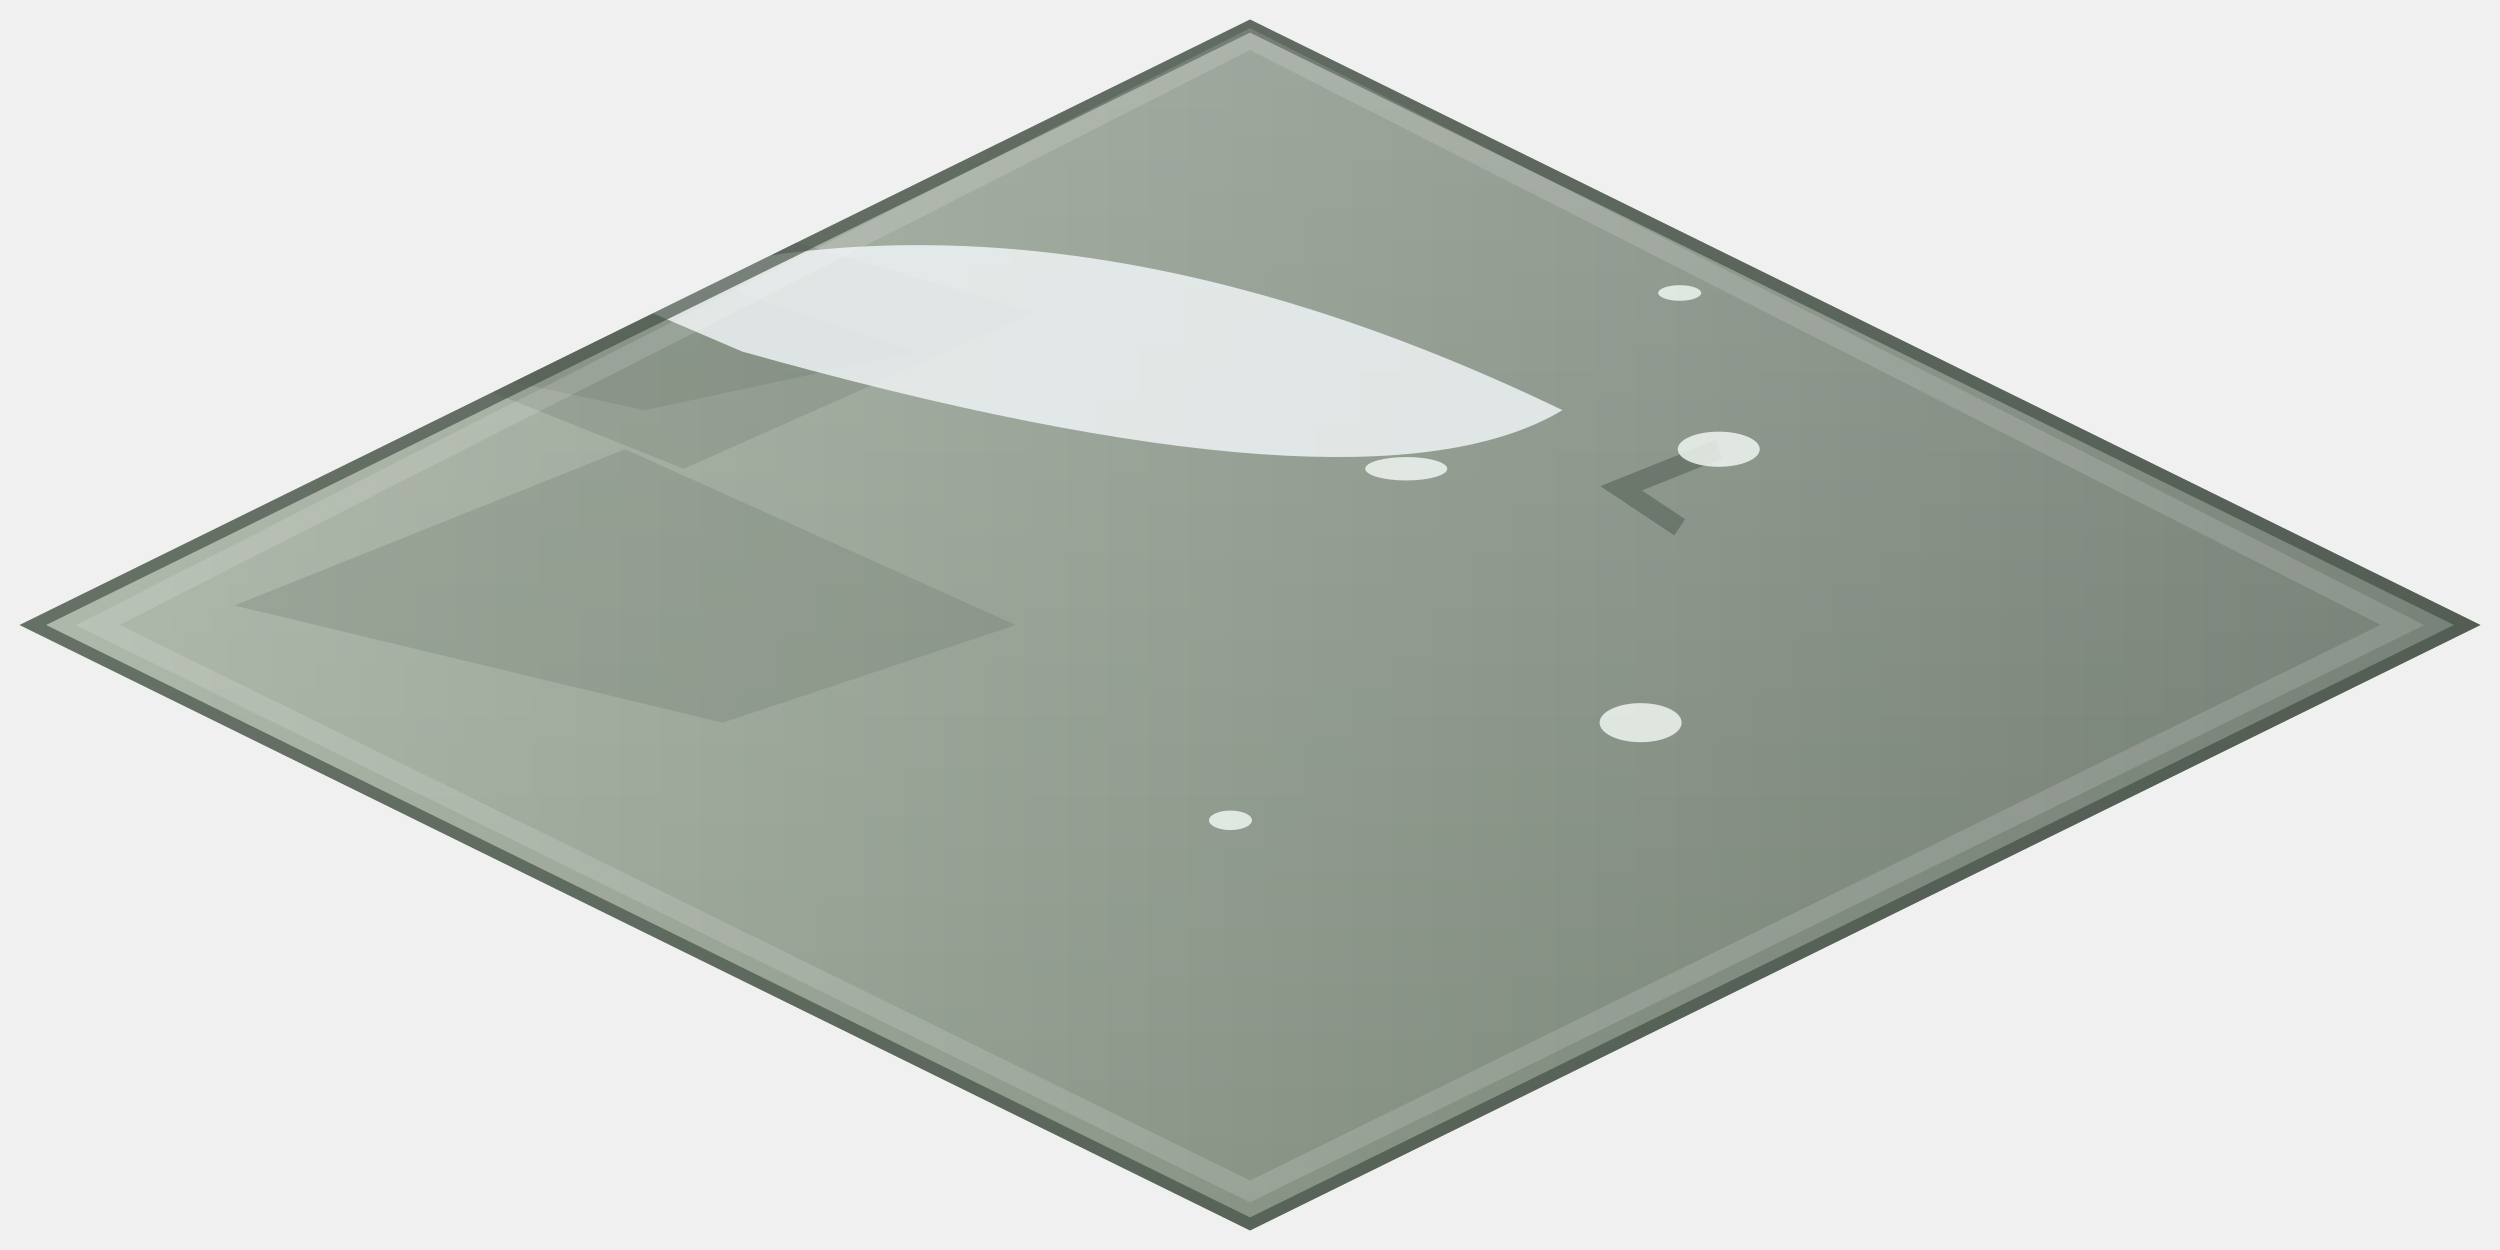
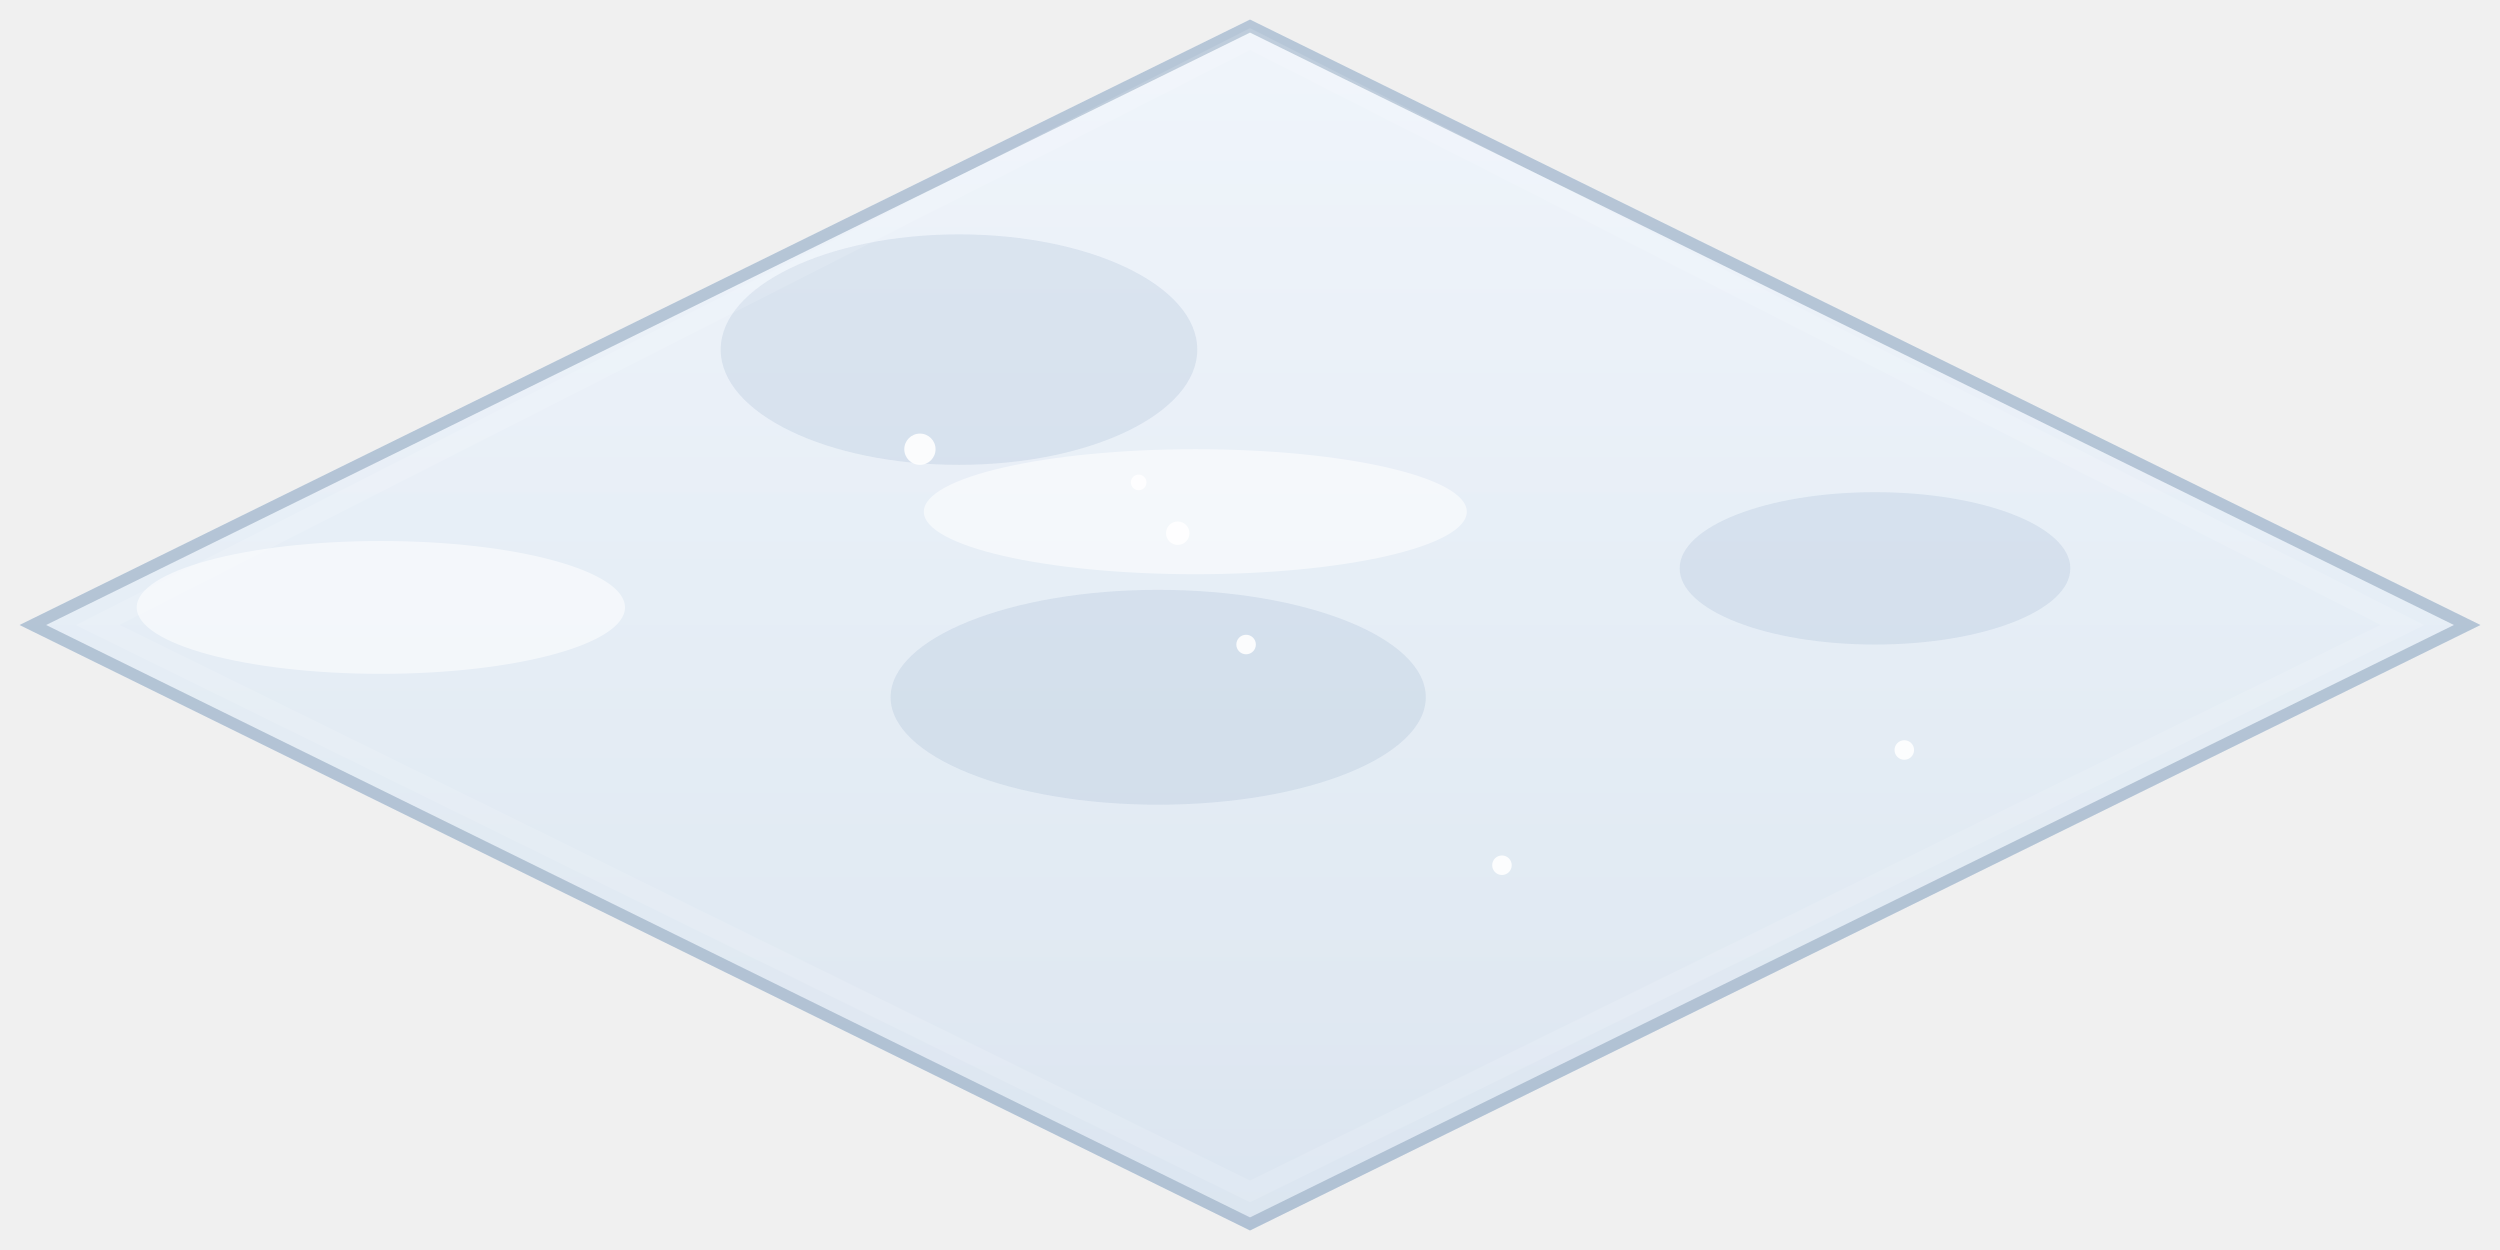
<svg xmlns="http://www.w3.org/2000/svg" width="128" height="64" viewBox="0 0 128 64">
  <defs>
    <clipPath id="d">
      <path d="M64 1 127 32 64 63 1 32Z" />
    </clipPath>
-     <linearGradient id="g">
-       <stop stop-color="#a8b3a4" />
-       <stop offset="1" stop-color="#6a756a" />
+     <linearGradient id="g" x1="0" y1="0" x2="0" y2="1">
+       <stop stop-color="#eef4fa" />
+       <stop offset="1" stop-color="#dbe5f0" />
    </linearGradient>
    <linearGradient id="lit" x1="0" y1="0" x2="0" y2="1">
-       <stop stop-color="#ffffff" stop-opacity=".18" />
+       <stop stop-color="#ffffff" stop-opacity=".10" />
      <stop offset="1" stop-color="#ffffff" stop-opacity="0" />
    </linearGradient>
  </defs>
  <g clip-path="url(#d)">
    <rect width="128" height="64" fill="url(#g)" />
    <path d="M0 32 64 1 128 32 64 63Z" fill="url(#lit)" />
-     <path d="M20 18 l16 -7 l17 5 l-18 8Z" fill="#6a756a" opacity=".28" />
-     <path d="M19 18 l10 -6 l18 6 l-14 3Z" fill="#6a756a" opacity=".28" />
-     <path d="M12 31 l20 -8 l20 9 l-15 5Z" fill="#6a756a" opacity=".28" />
-     <path d="M88 23l-5 2l3 2" stroke="#4c584e" stroke-width="1" fill="none" opacity=".5" />
-     <path d="M94 12l-4 -5l6 3" stroke="#4c584e" stroke-width="1" fill="none" opacity=".5" />
-     <path d="M31 15 q22 -7 49 6 q-10 6 -42 -3Z" fill="#f4f8fa" opacity=".8" />
-     <ellipse cx="63" cy="42" rx="1.1" ry="0.5" fill="#eef4f0" opacity=".85" />
-     <ellipse cx="72" cy="24" rx="2.1" ry="0.6" fill="#eef4f0" opacity=".85" />
-     <ellipse cx="86" cy="15" rx="1.1" ry="0.4" fill="#eef4f0" opacity=".85" />
-     <ellipse cx="88" cy="23" rx="2.1" ry="0.9" fill="#eef4f0" opacity=".85" />
-     <ellipse cx="84" cy="37" rx="2.1" ry="1.0" fill="#eef4f0" opacity=".85" />
-     <path d="M64 1 127 32 64 63 1 32Z" fill="none" stroke="#3f4a41" stroke-opacity=".65" stroke-width="1.2" />
-     <path d="M64 2 123 32 64 61 5 32Z" fill="none" stroke="#ffffff" stroke-opacity=".14" />
+     <ellipse cx="59.3" cy="35.7" rx="13.7" ry="5.5" fill="#8fa8c8" opacity=".20" />
+     <ellipse cx="96.0" cy="29.1" rx="10.0" ry="3.9" fill="#8fa8c8" opacity=".20" />
+     <ellipse cx="49.1" cy="17.9" rx="12.2" ry="5.9" fill="#8fa8c8" opacity=".20" />
+     <ellipse cx="61.2" cy="26.2" rx="13.9" ry="3.2" fill="#ffffff" opacity=".55" />
+     <ellipse cx="19.5" cy="31.1" rx="12.5" ry="3.4" fill="#ffffff" opacity=".55" />
+     <circle cx="63.8" cy="33.0" r="0.5" fill="#fff" opacity=".9" />
+     <circle cx="47.1" cy="23.0" r="0.8" fill="#fff" opacity=".9" />
+     <circle cx="76.9" cy="44.3" r="0.5" fill="#fff" opacity=".9" />
+     <circle cx="58.3" cy="24.7" r="0.4" fill="#fff" opacity=".9" />
+     <circle cx="97.5" cy="38.4" r="0.5" fill="#fff" opacity=".9" />
+     <circle cx="60.3" cy="27.3" r="0.6" fill="#fff" opacity=".9" />
+     <path d="M64 1 127 32 64 63 1 32Z" fill="none" stroke="#9fb2c8" stroke-opacity=".7" stroke-width="1.2" />
+     <path d="M64 2 123 32 64 61 5 32Z" fill="none" stroke="#ffffff" stroke-opacity=".12" />
  </g>
</svg>
